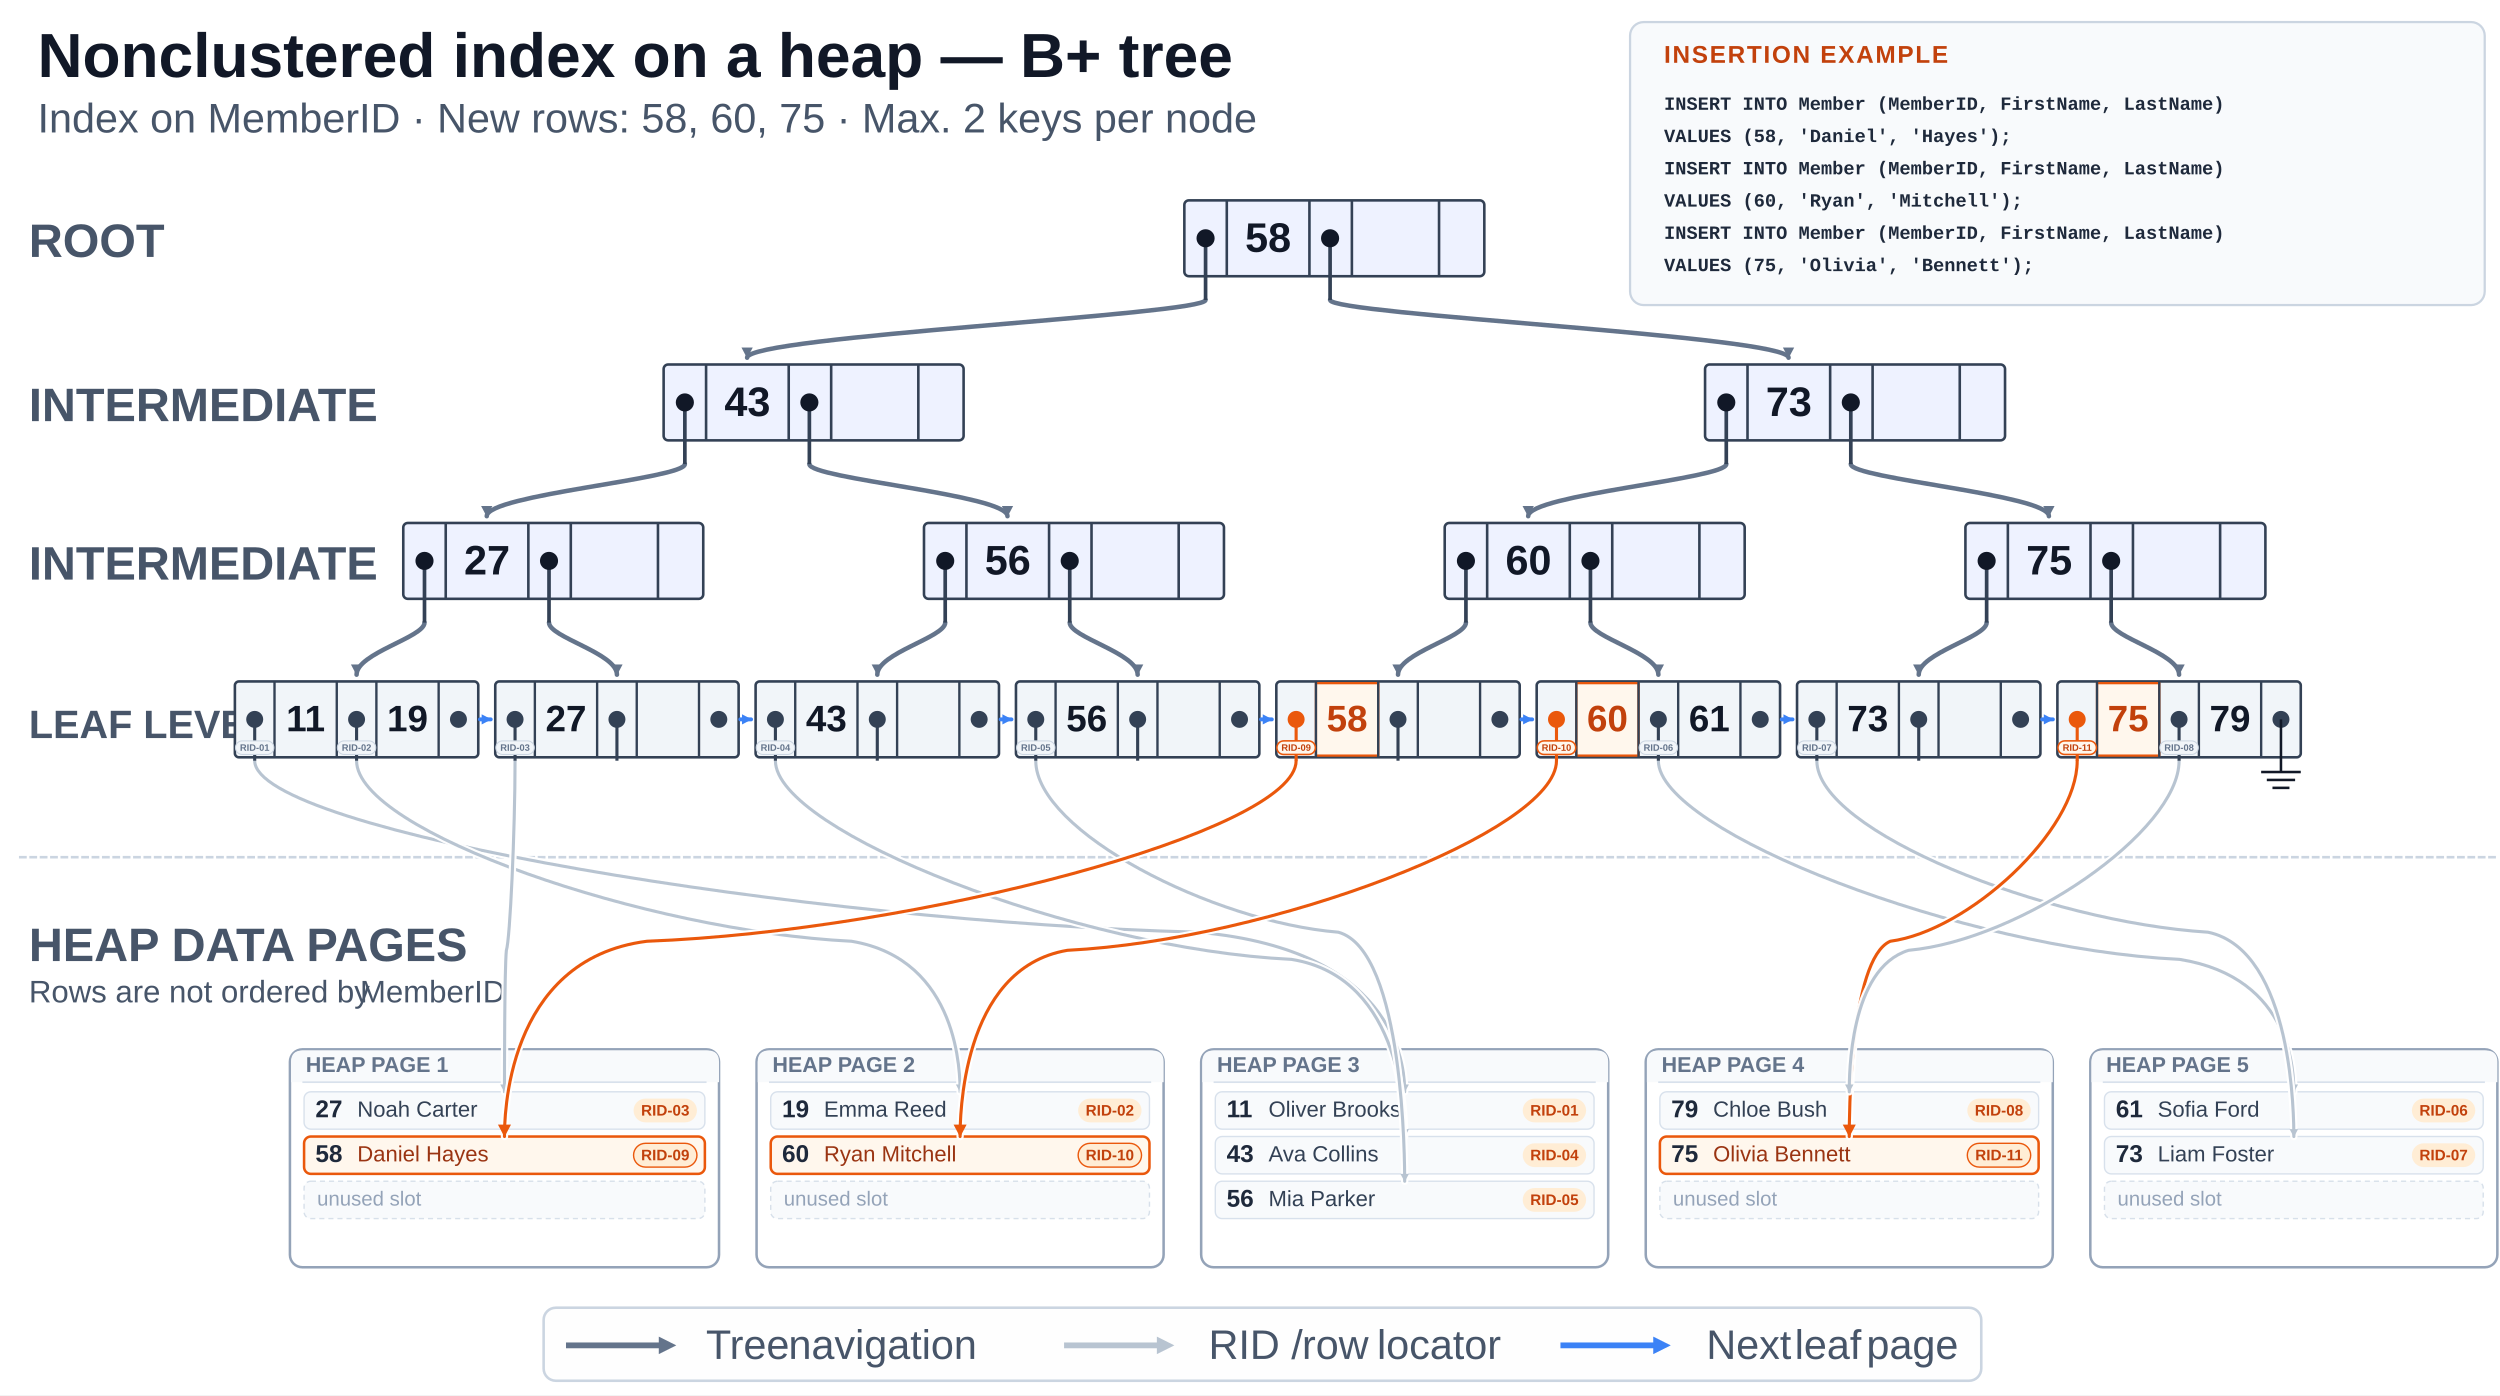
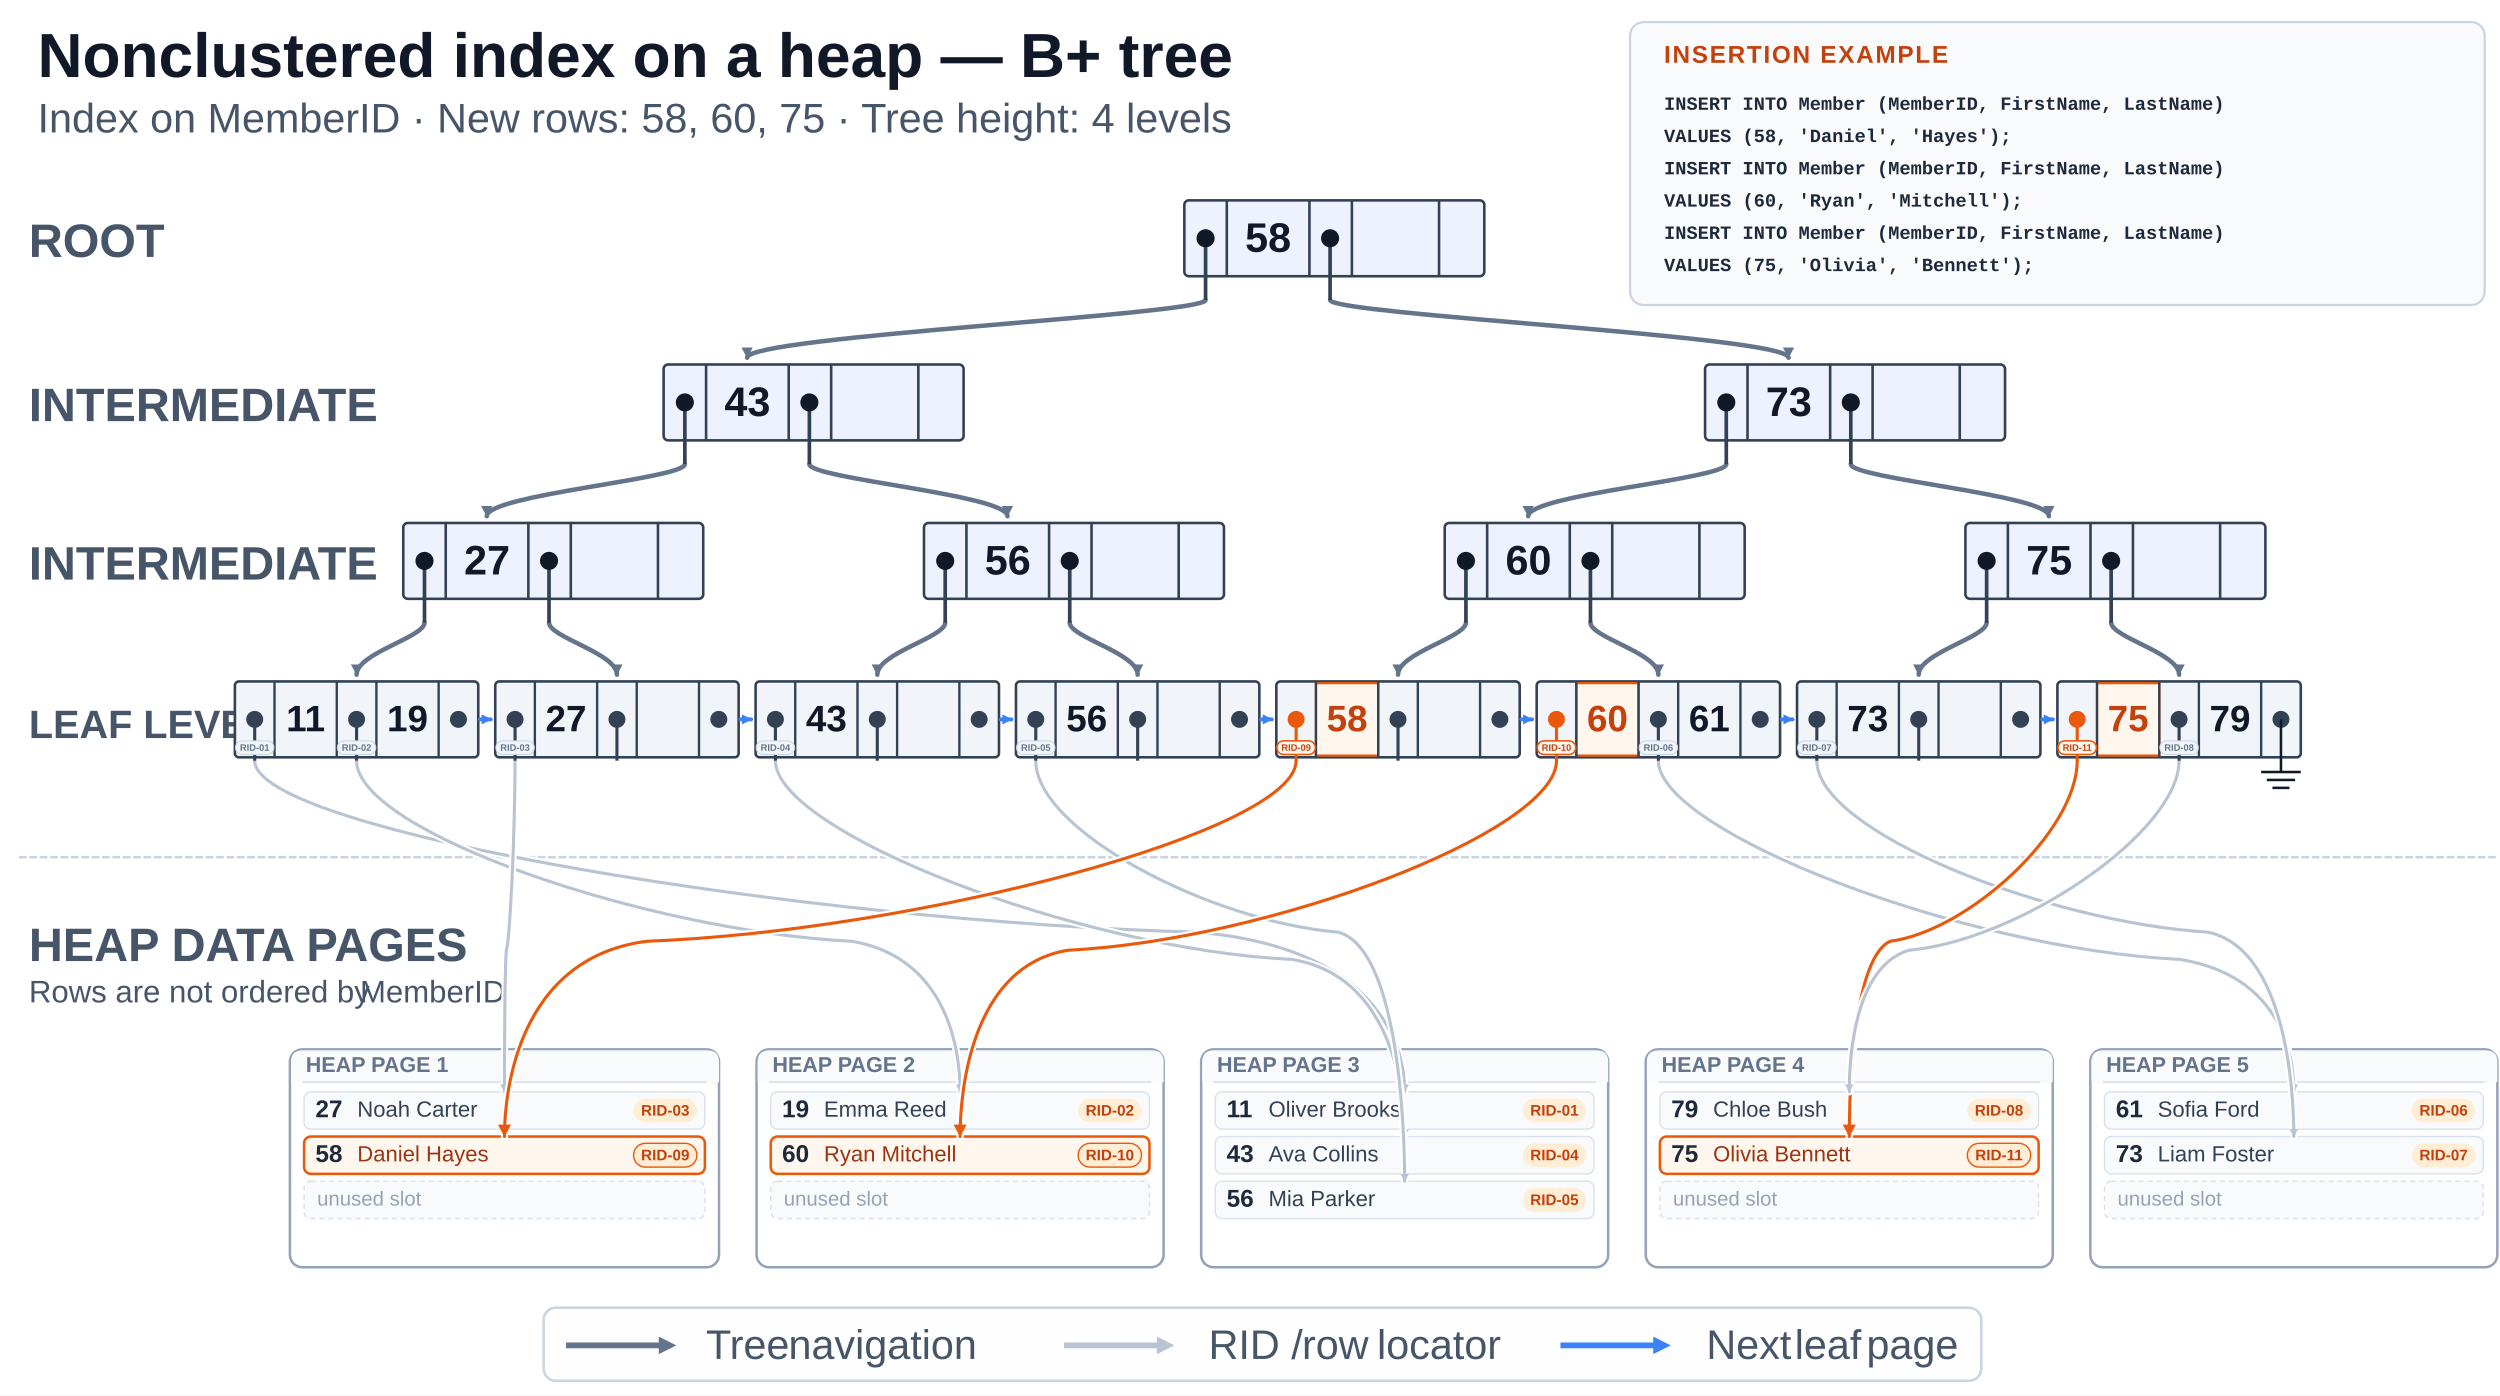
<svg xmlns="http://www.w3.org/2000/svg" width="4417" height="2465" xml:space="preserve" overflow="hidden" viewBox="0 0 4417 2465" preserveAspectRatio="xMidYMid meet">
  <defs>
    <marker id="arrow-tree-clean" markerWidth="20" markerHeight="20" refX="18" refY="10.0" orient="auto" markerUnits="userSpaceOnUse" viewBox="0 0 20 20">
      <path d="M0 0 L19 10.0 L0 20 Z" fill="#64748B" />
    </marker>
    <marker id="arrow-leaf-clean" markerWidth="18" markerHeight="18" refX="16" refY="9.0" orient="auto" markerUnits="userSpaceOnUse" viewBox="0 0 18 18">
      <path d="M0 0 L17 9.0 L0 18 Z" fill="#3B82F6" />
    </marker>
    <marker id="arrow-rid-soft" markerWidth="17" markerHeight="17" refX="15" refY="8.5" orient="auto" markerUnits="userSpaceOnUse" viewBox="0 0 17 17">
      <path d="M0 0 L16 8.5 L0 17 Z" fill="#E7A65E" />
    </marker>
    <marker id="arrow-rid-active" markerWidth="23" markerHeight="23" refX="21" refY="11.5" orient="auto" markerUnits="userSpaceOnUse" viewBox="0 0 23 23">
      <path d="M0 0 L22 11.5 L0 23 Z" fill="#EA580C" />
    </marker>
    <marker id="arrow-search-active" markerWidth="22" markerHeight="22" refX="20" refY="11.0" orient="auto" markerUnits="userSpaceOnUse" viewBox="0 0 22 22">
      <path d="M0 0 L21 11.0 L0 22 Z" fill="#0F766E" />
    </marker>
    <marker id="arrow-rid-muted" markerWidth="15" markerHeight="15" refX="13" refY="7.5" orient="auto" markerUnits="userSpaceOnUse" viewBox="0 0 15 15">
      <path d="M0 0 L14 7.5 L0 15 Z" fill="#B8C4D1" />
    </marker>
  </defs>
  <rect x="0" y="0" width="4417" height="2465" fill="#FFFFFF" />
  <g transform="translate(30 -16)">
    <text x="36.33" y="152" font-size="110" font-family="Calibri, Arial, sans-serif" font-weight="700" fill="#111827">Nonclustered index on a heap — B+ tree</text>
-     <text x="36.33" y="250" font-size="73" font-family="Calibri, Arial, sans-serif" font-weight="400" fill="#475569">Index on MemberID · New rows: 58, 60, 75 · Max. 2 keys per node</text>
+     <text x="36.33" y="250" font-size="73" font-family="Calibri, Arial, sans-serif" font-weight="400" fill="#475569">Index on MemberID · New rows: 58, 60, 75 · Tree height: 4 levels</text>
    <g id="insert-example" font-family="Calibri, Arial, sans-serif">
      <rect x="2850" y="55" width="1510" height="500" rx="24" fill="#F8FAFC" stroke="#CBD5E1" stroke-width="4" />
      <text x="2910" y="127" font-size="43" font-family="Calibri, Arial, sans-serif" font-weight="700" fill="#C2410C" letter-spacing="3">INSERTION EXAMPLE</text>
      <text x="2910" y="210" font-size="33" font-family="Consolas, Courier New, monospace" font-weight="600" fill="#1E293B">INSERT INTO Member (MemberID, FirstName, LastName)</text>
      <text x="2910" y="267" font-size="33" font-family="Consolas, Courier New, monospace" font-weight="600" fill="#1E293B">VALUES (58, 'Daniel', 'Hayes');</text>
      <text x="2910" y="324" font-size="33" font-family="Consolas, Courier New, monospace" font-weight="600" fill="#1E293B">INSERT INTO Member (MemberID, FirstName, LastName)</text>
      <text x="2910" y="381" font-size="33" font-family="Consolas, Courier New, monospace" font-weight="600" fill="#1E293B">VALUES (60, 'Ryan', 'Mitchell');</text>
      <text x="2910" y="438" font-size="33" font-family="Consolas, Courier New, monospace" font-weight="600" fill="#1E293B">INSERT INTO Member (MemberID, FirstName, LastName)</text>
      <text x="2910" y="495" font-size="33" font-family="Consolas, Courier New, monospace" font-weight="600" fill="#1E293B">VALUES (75, 'Olivia', 'Bennett');</text>
    </g>
    <text x="21" y="470" font-size="83" font-family="Calibri, Arial, sans-serif" font-weight="700" fill="#475569">ROOT</text>
    <text x="21" y="760" font-size="83" font-family="Calibri, Arial, sans-serif" font-weight="700" fill="#475569">INTERMEDIATE</text>
    <text x="21" y="1040" font-size="83" font-family="Calibri, Arial, sans-serif" font-weight="700" fill="#475569">INTERMEDIATE</text>
    <text x="21" y="1320" font-size="70" font-family="Calibri, Arial, sans-serif" font-weight="700" fill="#475569">LEAF LEVEL</text>
    <path d="M3.5 1530.5 H4383.5" stroke="#CBD5E1" stroke-width="4.6" stroke-dasharray="13.75 4.58" fill="none" />
    <text x="21.08" y="1714" font-size="83" font-family="Calibri, Arial, sans-serif" font-weight="700" fill="#475569">HEAP DATA PAGES</text>
    <text x="21.08" y="1787" font-size="55" font-family="Calibri, Arial, sans-serif" font-weight="400" fill="#475569">Rows are not ordered by </text>
    <text x="606" y="1787" font-size="55" font-family="Calibri, Arial, sans-serif" font-weight="400" fill="#475569">MemberID</text>
    <g id="refined-heap-data-pages" font-family="Arial, Helvetica, sans-serif">
      <rect x="482.24" y="1870" width="758.13" height="385" rx="22" fill="#FFFFFF" stroke="#94A3B8" stroke-width="4.5" />
      <path d="M484.24 1892 Q484.24 1872 504.24 1872 H1220.37 Q1240.37 1872 1240.37 1892 V1928 H484.24 Z" fill="#F8FAFC" />
      <text x="510.24" y="1910" font-size="38" font-family="Arial, Helvetica, sans-serif" font-weight="700" fill="#64748B">HEAP PAGE 1</text>
      <path d="M504.24 1928 H1218.37" stroke="#D8E1EC" stroke-width="3" fill="none" />
      <rect x="507.24" y="1945" width="708.13" height="66" rx="12" fill="#F8FAFC" stroke="#D8E1EC" stroke-width="2.5" />
      <text x="527.24" y="1990" font-size="43" font-family="Arial, Helvetica, sans-serif" font-weight="700" fill="#1E293B">27</text>
      <text x="601.24" y="1989" font-size="39" font-family="Arial, Helvetica, sans-serif" font-weight="500" fill="#334155">Noah Carter</text>
      <rect x="1089.37" y="1957" width="112" height="42" rx="21" fill="#FFEDD5" stroke="none" stroke-width="0" />
      <text x="1145.37" y="1987" font-size="27" font-family="Arial, Helvetica, sans-serif" font-weight="700" fill="#C2410C" text-anchor="middle">RID-03</text>
      <rect x="507.24" y="2024" width="708.13" height="66" rx="12" fill="#FFF7ED" stroke="#EA580C" stroke-width="4.5" />
      <text x="527.24" y="2069" font-size="43" font-family="Arial, Helvetica, sans-serif" font-weight="700" fill="#1E293B">58</text>
      <text x="601.24" y="2068" font-size="39" font-family="Arial, Helvetica, sans-serif" font-weight="500" fill="#9A3412">Daniel Hayes</text>
      <rect x="1089.37" y="2036" width="112" height="42" rx="21" fill="#FFEDD5" stroke="#EA580C" stroke-width="2.5" />
      <text x="1145.37" y="2066" font-size="27" font-family="Arial, Helvetica, sans-serif" font-weight="700" fill="#C2410C" text-anchor="middle">RID-09</text>
      <rect x="507.24" y="2103" width="708.13" height="66" rx="12" fill="#F8FAFC" stroke="#D7E0EA" stroke-width="2.5" stroke-dasharray="9 7" />
      <text x="530.24" y="2146" font-size="36" font-family="Arial, Helvetica, sans-serif" font-weight="400" fill="#94A3B8">unused slot</text>
      <rect x="1306.71" y="1870" width="719.15" height="385" rx="22" fill="#FFFFFF" stroke="#94A3B8" stroke-width="4.5" />
      <path d="M1308.71 1892 Q1308.71 1872 1328.71 1872 H2005.86 Q2025.86 1872 2025.86 1892 V1928 H1308.71 Z" fill="#F8FAFC" />
      <text x="1334.71" y="1910" font-size="38" font-family="Arial, Helvetica, sans-serif" font-weight="700" fill="#64748B">HEAP PAGE 2</text>
      <path d="M1328.71 1928 H2003.86" stroke="#D8E1EC" stroke-width="3" fill="none" />
      <rect x="1331.71" y="1945" width="669.15" height="66" rx="12" fill="#F8FAFC" stroke="#D8E1EC" stroke-width="2.5" />
      <text x="1351.71" y="1990" font-size="43" font-family="Arial, Helvetica, sans-serif" font-weight="700" fill="#1E293B">19</text>
      <text x="1425.71" y="1989" font-size="39" font-family="Arial, Helvetica, sans-serif" font-weight="500" fill="#334155">Emma Reed</text>
      <rect x="1874.86" y="1957" width="112" height="42" rx="21" fill="#FFEDD5" stroke="none" stroke-width="0" />
      <text x="1930.86" y="1987" font-size="27" font-family="Arial, Helvetica, sans-serif" font-weight="700" fill="#C2410C" text-anchor="middle">RID-02</text>
      <rect x="1331.71" y="2024" width="669.15" height="66" rx="12" fill="#FFF7ED" stroke="#EA580C" stroke-width="4.5" />
      <text x="1351.71" y="2069" font-size="43" font-family="Arial, Helvetica, sans-serif" font-weight="700" fill="#1E293B">60</text>
      <text x="1425.71" y="2068" font-size="39" font-family="Arial, Helvetica, sans-serif" font-weight="500" fill="#9A3412">Ryan Mitchell</text>
      <rect x="1874.86" y="2036" width="112" height="42" rx="21" fill="#FFEDD5" stroke="#EA580C" stroke-width="2.5" />
      <text x="1930.86" y="2066" font-size="27" font-family="Arial, Helvetica, sans-serif" font-weight="700" fill="#C2410C" text-anchor="middle">RID-10</text>
      <rect x="1331.71" y="2103" width="669.15" height="66" rx="12" fill="#F8FAFC" stroke="#D7E0EA" stroke-width="2.5" stroke-dasharray="9 7" />
      <text x="1354.71" y="2146" font-size="36" font-family="Arial, Helvetica, sans-serif" font-weight="400" fill="#94A3B8">unused slot</text>
      <rect x="2092.2" y="1870" width="719.15" height="385" rx="22" fill="#FFFFFF" stroke="#94A3B8" stroke-width="4.5" />
      <path d="M2094.20 1892 Q2094.20 1872 2114.20 1872 H2791.35 Q2811.35 1872 2811.35 1892 V1928 H2094.20 Z" fill="#F8FAFC" />
      <text x="2120.2" y="1910" font-size="38" font-family="Arial, Helvetica, sans-serif" font-weight="700" fill="#64748B">HEAP PAGE 3</text>
      <path d="M2114.20 1928 H2789.35" stroke="#D8E1EC" stroke-width="3" fill="none" />
      <rect x="2117.2" y="1945" width="669.15" height="66" rx="12" fill="#F8FAFC" stroke="#D8E1EC" stroke-width="2.5" />
      <text x="2137.2" y="1990" font-size="43" font-family="Arial, Helvetica, sans-serif" font-weight="700" fill="#1E293B">11</text>
      <text x="2211.2" y="1989" font-size="39" font-family="Arial, Helvetica, sans-serif" font-weight="500" fill="#334155">Oliver Brooks</text>
      <rect x="2660.35" y="1957" width="112" height="42" rx="21" fill="#FFEDD5" stroke="none" stroke-width="0" />
      <text x="2716.35" y="1987" font-size="27" font-family="Arial, Helvetica, sans-serif" font-weight="700" fill="#C2410C" text-anchor="middle">RID-01</text>
      <rect x="2117.2" y="2024" width="669.15" height="66" rx="12" fill="#F8FAFC" stroke="#D8E1EC" stroke-width="2.5" />
      <text x="2137.2" y="2069" font-size="43" font-family="Arial, Helvetica, sans-serif" font-weight="700" fill="#1E293B">43</text>
      <text x="2211.2" y="2068" font-size="39" font-family="Arial, Helvetica, sans-serif" font-weight="500" fill="#334155">Ava Collins</text>
      <rect x="2660.35" y="2036" width="112" height="42" rx="21" fill="#FFEDD5" stroke="none" stroke-width="0" />
      <text x="2716.35" y="2066" font-size="27" font-family="Arial, Helvetica, sans-serif" font-weight="700" fill="#C2410C" text-anchor="middle">RID-04</text>
      <rect x="2117.2" y="2103" width="669.15" height="66" rx="12" fill="#F8FAFC" stroke="#D8E1EC" stroke-width="2.5" />
      <text x="2137.2" y="2148" font-size="43" font-family="Arial, Helvetica, sans-serif" font-weight="700" fill="#1E293B">56</text>
      <text x="2211.2" y="2147" font-size="39" font-family="Arial, Helvetica, sans-serif" font-weight="500" fill="#334155">Mia Parker</text>
      <rect x="2660.35" y="2115" width="112" height="42" rx="21" fill="#FFEDD5" stroke="none" stroke-width="0" />
      <text x="2716.35" y="2145" font-size="27" font-family="Arial, Helvetica, sans-serif" font-weight="700" fill="#C2410C" text-anchor="middle">RID-05</text>
      <rect x="2877.69" y="1870" width="719.15" height="385" rx="22" fill="#FFFFFF" stroke="#94A3B8" stroke-width="4.5" />
      <path d="M2879.69 1892 Q2879.69 1872 2899.69 1872 H3576.84 Q3596.84 1872 3596.84 1892 V1928 H2879.69 Z" fill="#F8FAFC" />
      <text x="2905.69" y="1910" font-size="38" font-family="Arial, Helvetica, sans-serif" font-weight="700" fill="#64748B">HEAP PAGE 4</text>
      <path d="M2899.69 1928 H3574.84" stroke="#D8E1EC" stroke-width="3" fill="none" />
      <rect x="2902.69" y="1945" width="669.15" height="66" rx="12" fill="#F8FAFC" stroke="#D8E1EC" stroke-width="2.5" />
      <text x="2922.69" y="1990" font-size="43" font-family="Arial, Helvetica, sans-serif" font-weight="700" fill="#1E293B">79</text>
      <text x="2996.69" y="1989" font-size="39" font-family="Arial, Helvetica, sans-serif" font-weight="500" fill="#334155">Chloe Bush</text>
      <rect x="3445.84" y="1957" width="112" height="42" rx="21" fill="#FFEDD5" stroke="none" stroke-width="0" />
      <text x="3501.84" y="1987" font-size="27" font-family="Arial, Helvetica, sans-serif" font-weight="700" fill="#C2410C" text-anchor="middle">RID-08</text>
      <rect x="2902.69" y="2024" width="669.15" height="66" rx="12" fill="#FFF7ED" stroke="#EA580C" stroke-width="4.5" />
      <text x="2922.69" y="2069" font-size="43" font-family="Arial, Helvetica, sans-serif" font-weight="700" fill="#1E293B">75</text>
      <text x="2996.69" y="2068" font-size="39" font-family="Arial, Helvetica, sans-serif" font-weight="500" fill="#9A3412">Olivia Bennett</text>
      <rect x="3445.84" y="2036" width="112" height="42" rx="21" fill="#FFEDD5" stroke="#EA580C" stroke-width="2.5" />
      <text x="3501.84" y="2066" font-size="27" font-family="Arial, Helvetica, sans-serif" font-weight="700" fill="#C2410C" text-anchor="middle">RID-11</text>
      <rect x="2902.69" y="2103" width="669.15" height="66" rx="12" fill="#F8FAFC" stroke="#D7E0EA" stroke-width="2.5" stroke-dasharray="9 7" />
      <text x="2925.69" y="2146" font-size="36" font-family="Arial, Helvetica, sans-serif" font-weight="400" fill="#94A3B8">unused slot</text>
      <rect x="3663.18" y="1870" width="719.15" height="385" rx="22" fill="#FFFFFF" stroke="#94A3B8" stroke-width="4.5" />
      <path d="M3665.18 1892 Q3665.18 1872 3685.18 1872 H4362.33 Q4382.33 1872 4382.33 1892 V1928 H3665.18 Z" fill="#F8FAFC" />
      <text x="3691.18" y="1910" font-size="38" font-family="Arial, Helvetica, sans-serif" font-weight="700" fill="#64748B">HEAP PAGE 5</text>
      <path d="M3685.18 1928 H4360.33" stroke="#D8E1EC" stroke-width="3" fill="none" />
      <rect x="3688.18" y="1945" width="669.15" height="66" rx="12" fill="#F8FAFC" stroke="#D8E1EC" stroke-width="2.5" />
      <text x="3708.18" y="1990" font-size="43" font-family="Arial, Helvetica, sans-serif" font-weight="700" fill="#1E293B">61</text>
      <text x="3782.18" y="1989" font-size="39" font-family="Arial, Helvetica, sans-serif" font-weight="500" fill="#334155">Sofia Ford</text>
      <rect x="4231.33" y="1957" width="112" height="42" rx="21" fill="#FFEDD5" stroke="none" stroke-width="0" />
      <text x="4287.33" y="1987" font-size="27" font-family="Arial, Helvetica, sans-serif" font-weight="700" fill="#C2410C" text-anchor="middle">RID-06</text>
      <rect x="3688.18" y="2024" width="669.15" height="66" rx="12" fill="#F8FAFC" stroke="#D8E1EC" stroke-width="2.5" />
      <text x="3708.18" y="2069" font-size="43" font-family="Arial, Helvetica, sans-serif" font-weight="700" fill="#1E293B">73</text>
      <text x="3782.18" y="2068" font-size="39" font-family="Arial, Helvetica, sans-serif" font-weight="500" fill="#334155">Liam Foster</text>
      <rect x="4231.33" y="2036" width="112" height="42" rx="21" fill="#FFEDD5" stroke="none" stroke-width="0" />
      <text x="4287.33" y="2066" font-size="27" font-family="Arial, Helvetica, sans-serif" font-weight="700" fill="#C2410C" text-anchor="middle">RID-07</text>
      <rect x="3688.18" y="2103" width="669.15" height="66" rx="12" fill="#F8FAFC" stroke="#D7E0EA" stroke-width="2.5" stroke-dasharray="9 7" />
      <text x="3711.18" y="2146" font-size="36" font-family="Arial, Helvetica, sans-serif" font-weight="400" fill="#94A3B8">unused slot</text>
    </g>
    <g id="tree-navigation-arrows">
      <path d="M 2100.00 546.00 C 2100.00 572.00, 1290.00 610.00, 1290.00 648.00" fill="none" stroke="#64748B" stroke-width="8" stroke-linecap="round" stroke-linejoin="round" marker-end="url(#arrow-tree-clean)" />
      <path d="M 2320.00 546.00 C 2320.00 572.00, 3130.00 610.00, 3130.00 648.00" fill="none" stroke="#64748B" stroke-width="8" stroke-linecap="round" stroke-linejoin="round" marker-end="url(#arrow-tree-clean)" />
      <path d="M 1180.00 836.00 C 1180.00 862.00, 830.00 890.00, 830.00 928.00" fill="none" stroke="#64748B" stroke-width="8" stroke-linecap="round" stroke-linejoin="round" marker-end="url(#arrow-tree-clean)" />
      <path d="M 1400.00 836.00 C 1400.00 862.00, 1750.00 890.00, 1750.00 928.00" fill="none" stroke="#64748B" stroke-width="8" stroke-linecap="round" stroke-linejoin="round" marker-end="url(#arrow-tree-clean)" />
      <path d="M 3020.00 836.00 C 3020.00 862.00, 2670.00 890.00, 2670.00 928.00" fill="none" stroke="#64748B" stroke-width="8" stroke-linecap="round" stroke-linejoin="round" marker-end="url(#arrow-tree-clean)" />
      <path d="M 3240.00 836.00 C 3240.00 862.00, 3590.00 890.00, 3590.00 928.00" fill="none" stroke="#64748B" stroke-width="8" stroke-linecap="round" stroke-linejoin="round" marker-end="url(#arrow-tree-clean)" />
      <path d="M 720.00 1116.00 C 720.00 1142.00, 600.00 1170.00, 600.00 1208.00" fill="none" stroke="#64748B" stroke-width="8" stroke-linecap="round" stroke-linejoin="round" marker-end="url(#arrow-tree-clean)" />
      <path d="M 940.00 1116.00 C 940.00 1142.00, 1060.00 1170.00, 1060.00 1208.00" fill="none" stroke="#64748B" stroke-width="8" stroke-linecap="round" stroke-linejoin="round" marker-end="url(#arrow-tree-clean)" />
      <path d="M 1640.00 1116.00 C 1640.00 1142.00, 1520.00 1170.00, 1520.00 1208.00" fill="none" stroke="#64748B" stroke-width="8" stroke-linecap="round" stroke-linejoin="round" marker-end="url(#arrow-tree-clean)" />
      <path d="M 1860.00 1116.00 C 1860.00 1142.00, 1980.00 1170.00, 1980.00 1208.00" fill="none" stroke="#64748B" stroke-width="8" stroke-linecap="round" stroke-linejoin="round" marker-end="url(#arrow-tree-clean)" />
      <path d="M 2560.00 1116.00 C 2560.00 1142.00, 2440.00 1170.00, 2440.00 1208.00" fill="none" stroke="#64748B" stroke-width="8" stroke-linecap="round" stroke-linejoin="round" marker-end="url(#arrow-tree-clean)" />
      <path d="M 2780.00 1116.00 C 2780.00 1142.00, 2900.00 1170.00, 2900.00 1208.00" fill="none" stroke="#64748B" stroke-width="8" stroke-linecap="round" stroke-linejoin="round" marker-end="url(#arrow-tree-clean)" />
      <path d="M 3480.00 1116.00 C 3480.00 1142.00, 3360.00 1170.00, 3360.00 1208.00" fill="none" stroke="#64748B" stroke-width="8" stroke-linecap="round" stroke-linejoin="round" marker-end="url(#arrow-tree-clean)" />
      <path d="M 3700.00 1116.00 C 3700.00 1142.00, 3820.00 1170.00, 3820.00 1208.00" fill="none" stroke="#64748B" stroke-width="8" stroke-linecap="round" stroke-linejoin="round" marker-end="url(#arrow-tree-clean)" />
    </g>
    <g id="rid-row-locator-links">
      <path d="M 420.00 1360.00 C 420.00 1485.00, 1395.25 1645.00, 2086.06 1663.00 C 2451.78 1695.00, 2451.78 1917.00, 2451.78 1945.00" fill="none" stroke="#FFFFFF" stroke-width="13" stroke-linecap="round" stroke-linejoin="round" opacity="0.97" />
      <path d="M 420.00 1360.00 C 420.00 1485.00, 1395.25 1645.00, 2086.06 1663.00 C 2451.78 1695.00, 2451.78 1917.00, 2451.78 1945.00" fill="none" stroke="#B8C4D1" stroke-width="5.5" stroke-linecap="round" stroke-linejoin="round" marker-end="url(#arrow-rid-muted)" />
      <path d="M 600.00 1360.00 C 600.00 1485.00, 1111.82 1661.00, 1474.36 1679.00 C 1666.29 1711.00, 1666.29 1917.00, 1666.29 1945.00" fill="none" stroke="#FFFFFF" stroke-width="13" stroke-linecap="round" stroke-linejoin="round" opacity="0.97" />
      <path d="M 600.00 1360.00 C 600.00 1485.00, 1111.82 1661.00, 1474.36 1679.00 C 1666.29 1711.00, 1666.29 1917.00, 1666.29 1945.00" fill="none" stroke="#B8C4D1" stroke-width="5.5" stroke-linecap="round" stroke-linejoin="round" marker-end="url(#arrow-rid-muted)" />
      <path d="M 880.00 1360.00 C 880.00 1485.00, 871.03 1677.00, 864.67 1695.00 C 861.31 1727.00, 861.31 1917.00, 861.31 1945.00" fill="none" stroke="#FFFFFF" stroke-width="13" stroke-linecap="round" stroke-linejoin="round" opacity="0.97" />
      <path d="M 880.00 1360.00 C 880.00 1485.00, 871.03 1677.00, 864.67 1695.00 C 861.31 1727.00, 861.31 1917.00, 861.31 1945.00" fill="none" stroke="#B8C4D1" stroke-width="5.5" stroke-linecap="round" stroke-linejoin="round" marker-end="url(#arrow-rid-muted)" />
      <path d="M 1340.00 1360.00 C 1340.00 1485.00, 1873.65 1693.00, 2251.66 1711.00 C 2451.78 1743.00, 2451.78 1996.00, 2451.78 2024.00" fill="none" stroke="#FFFFFF" stroke-width="13" stroke-linecap="round" stroke-linejoin="round" opacity="0.97" />
      <path d="M 1340.00 1360.00 C 1340.00 1485.00, 1873.65 1693.00, 2251.66 1711.00 C 2451.78 1743.00, 2451.78 1996.00, 2451.78 2024.00" fill="none" stroke="#B8C4D1" stroke-width="5.5" stroke-linecap="round" stroke-linejoin="round" marker-end="url(#arrow-rid-muted)" />
      <path d="M 1800.00 1360.00 C 1800.00 1485.00, 2112.85 1645.00, 2334.46 1663.00 C 2451.78 1695.00, 2451.78 2075.00, 2451.78 2103.00" fill="none" stroke="#FFFFFF" stroke-width="13" stroke-linecap="round" stroke-linejoin="round" opacity="0.97" />
      <path d="M 1800.00 1360.00 C 1800.00 1485.00, 2112.85 1645.00, 2334.46 1663.00 C 2451.78 1695.00, 2451.78 2075.00, 2451.78 2103.00" fill="none" stroke="#B8C4D1" stroke-width="5.5" stroke-linecap="round" stroke-linejoin="round" marker-end="url(#arrow-rid-muted)" />
      <path d="M 2260.00 1360.00 C 2260.00 1485.00, 1588.63 1661.00, 1113.07 1679.00 C 861.31 1711.00, 861.31 1996.00, 861.31 2024.00" fill="none" stroke="#FFFFFF" stroke-width="13" stroke-linecap="round" stroke-linejoin="round" opacity="0.97" />
      <path d="M 2260.00 1360.00 C 2260.00 1485.00, 1588.63 1661.00, 1113.07 1679.00 C 861.31 1711.00, 861.31 1996.00, 861.31 2024.00" fill="none" stroke="#EA580C" stroke-width="5.5" stroke-linecap="round" stroke-linejoin="round" marker-end="url(#arrow-rid-active)" />
      <path d="M 2720.00 1360.00 C 2720.00 1485.00, 2214.22 1677.00, 1855.96 1695.00 C 1666.29 1727.00, 1666.29 1996.00, 1666.29 2024.00" fill="none" stroke="#FFFFFF" stroke-width="13" stroke-linecap="round" stroke-linejoin="round" opacity="0.97" />
      <path d="M 2720.00 1360.00 C 2720.00 1485.00, 2214.22 1677.00, 1855.96 1695.00 C 1666.29 1727.00, 1666.29 1996.00, 1666.29 2024.00" fill="none" stroke="#EA580C" stroke-width="5.5" stroke-linecap="round" stroke-linejoin="round" marker-end="url(#arrow-rid-active)" />
      <path d="M 2900.00 1360.00 C 2900.00 1485.00, 3438.92 1693.00, 3820.66 1711.00 C 4022.76 1743.00, 4022.76 1917.00, 4022.76 1945.00" fill="none" stroke="#FFFFFF" stroke-width="13" stroke-linecap="round" stroke-linejoin="round" opacity="0.97" />
      <path d="M 2900.00 1360.00 C 2900.00 1485.00, 3438.92 1693.00, 3820.66 1711.00 C 4022.76 1743.00, 4022.76 1917.00, 4022.76 1945.00" fill="none" stroke="#B8C4D1" stroke-width="5.5" stroke-linecap="round" stroke-linejoin="round" marker-end="url(#arrow-rid-muted)" />
      <path d="M 3180.00 1360.00 C 3180.00 1485.00, 3584.52 1645.00, 3871.06 1663.00 C 4022.76 1695.00, 4022.76 1996.00, 4022.76 2024.00" fill="none" stroke="#FFFFFF" stroke-width="13" stroke-linecap="round" stroke-linejoin="round" opacity="0.97" />
      <path d="M 3180.00 1360.00 C 3180.00 1485.00, 3584.52 1645.00, 3871.06 1663.00 C 4022.76 1695.00, 4022.76 1996.00, 4022.76 2024.00" fill="none" stroke="#B8C4D1" stroke-width="5.5" stroke-linecap="round" stroke-linejoin="round" marker-end="url(#arrow-rid-muted)" />
      <path d="M 3640.00 1360.00 C 3640.00 1485.00, 3446.69 1661.00, 3309.76 1679.00 C 3237.27 1711.00, 3237.27 1996.00, 3237.27 2024.00" fill="none" stroke="#FFFFFF" stroke-width="13" stroke-linecap="round" stroke-linejoin="round" opacity="0.97" />
      <path d="M 3640.00 1360.00 C 3640.00 1485.00, 3446.69 1661.00, 3309.76 1679.00 C 3237.27 1711.00, 3237.27 1996.00, 3237.27 2024.00" fill="none" stroke="#EA580C" stroke-width="5.5" stroke-linecap="round" stroke-linejoin="round" marker-end="url(#arrow-rid-active)" />
      <path d="M 3820.00 1360.00 C 3820.00 1485.00, 3540.29 1677.00, 3342.16 1695.00 C 3237.27 1727.00, 3237.27 1917.00, 3237.27 1945.00" fill="none" stroke="#FFFFFF" stroke-width="13" stroke-linecap="round" stroke-linejoin="round" opacity="0.97" />
      <path d="M 3820.00 1360.00 C 3820.00 1485.00, 3540.29 1677.00, 3342.16 1695.00 C 3237.27 1727.00, 3237.27 1917.00, 3237.27 1945.00" fill="none" stroke="#B8C4D1" stroke-width="5.5" stroke-linecap="round" stroke-linejoin="round" marker-end="url(#arrow-rid-muted)" />
    </g>
    <g id="bplus-internal-nodes" font-family="Calibri, Arial, sans-serif">
      <rect x="2062.5" y="370" width="530" height="134" rx="8" fill="#EEF2FF" stroke="#334155" stroke-width="4.6" />
      <path d="M 2137.5 370 V 504" stroke="#334155" stroke-width="4.6" fill="none" />
      <path d="M 2283.5 370 V 504" stroke="#334155" stroke-width="4.6" fill="none" />
      <path d="M 2358.5 370 V 504" stroke="#334155" stroke-width="4.6" fill="none" />
      <path d="M 2512.5 370 V 504" stroke="#334155" stroke-width="4.6" fill="none" />
      <text x="2210.5" y="461" font-size="73" font-family="Calibri, Arial, sans-serif" font-weight="700" fill="#111827" text-anchor="middle">58</text>
      <path d="M 2100.0 437 V 546" stroke="#334155" stroke-width="6.5" fill="none" />
      <circle cx="2100.0" cy="437" r="16" fill="#111827" />
      <path d="M 2320.0 437 V 546" stroke="#334155" stroke-width="6.5" fill="none" />
      <circle cx="2320.0" cy="437" r="16" fill="#111827" />
      <rect x="1142.5" y="660" width="530" height="134" rx="8" fill="#EEF2FF" stroke="#334155" stroke-width="4.6" />
      <path d="M 1217.5 660 V 794" stroke="#334155" stroke-width="4.6" fill="none" />
      <path d="M 1363.5 660 V 794" stroke="#334155" stroke-width="4.6" fill="none" />
      <path d="M 1438.5 660 V 794" stroke="#334155" stroke-width="4.6" fill="none" />
      <path d="M 1592.5 660 V 794" stroke="#334155" stroke-width="4.6" fill="none" />
      <text x="1290.5" y="751" font-size="73" font-family="Calibri, Arial, sans-serif" font-weight="700" fill="#111827" text-anchor="middle">43</text>
      <path d="M 1180.0 727 V 836" stroke="#334155" stroke-width="6.5" fill="none" />
      <circle cx="1180.0" cy="727" r="16" fill="#111827" />
      <path d="M 1400.0 727 V 836" stroke="#334155" stroke-width="6.5" fill="none" />
      <circle cx="1400.0" cy="727" r="16" fill="#111827" />
      <rect x="2982.5" y="660" width="530" height="134" rx="8" fill="#EEF2FF" stroke="#334155" stroke-width="4.6" />
      <path d="M 3057.5 660 V 794" stroke="#334155" stroke-width="4.6" fill="none" />
      <path d="M 3203.5 660 V 794" stroke="#334155" stroke-width="4.6" fill="none" />
      <path d="M 3278.5 660 V 794" stroke="#334155" stroke-width="4.6" fill="none" />
      <path d="M 3432.5 660 V 794" stroke="#334155" stroke-width="4.6" fill="none" />
      <text x="3130.5" y="751" font-size="73" font-family="Calibri, Arial, sans-serif" font-weight="700" fill="#111827" text-anchor="middle">73</text>
      <path d="M 3020.0 727 V 836" stroke="#334155" stroke-width="6.5" fill="none" />
      <circle cx="3020.0" cy="727" r="16" fill="#111827" />
      <path d="M 3240.0 727 V 836" stroke="#334155" stroke-width="6.5" fill="none" />
      <circle cx="3240.0" cy="727" r="16" fill="#111827" />
      <rect x="682.5" y="940" width="530" height="134" rx="8" fill="#EEF2FF" stroke="#334155" stroke-width="4.6" />
      <path d="M 757.5 940 V 1074" stroke="#334155" stroke-width="4.6" fill="none" />
      <path d="M 903.5 940 V 1074" stroke="#334155" stroke-width="4.6" fill="none" />
      <path d="M 978.5 940 V 1074" stroke="#334155" stroke-width="4.6" fill="none" />
      <path d="M 1132.5 940 V 1074" stroke="#334155" stroke-width="4.6" fill="none" />
      <text x="830.5" y="1031" font-size="73" font-family="Calibri, Arial, sans-serif" font-weight="700" fill="#111827" text-anchor="middle">27</text>
      <path d="M 720.0 1007 V 1116" stroke="#334155" stroke-width="6.5" fill="none" />
      <circle cx="720.0" cy="1007" r="16" fill="#111827" />
      <path d="M 940.0 1007 V 1116" stroke="#334155" stroke-width="6.5" fill="none" />
      <circle cx="940.0" cy="1007" r="16" fill="#111827" />
      <rect x="1602.5" y="940" width="530" height="134" rx="8" fill="#EEF2FF" stroke="#334155" stroke-width="4.6" />
      <path d="M 1677.5 940 V 1074" stroke="#334155" stroke-width="4.6" fill="none" />
      <path d="M 1823.5 940 V 1074" stroke="#334155" stroke-width="4.6" fill="none" />
      <path d="M 1898.5 940 V 1074" stroke="#334155" stroke-width="4.6" fill="none" />
      <path d="M 2052.5 940 V 1074" stroke="#334155" stroke-width="4.6" fill="none" />
      <text x="1750.5" y="1031" font-size="73" font-family="Calibri, Arial, sans-serif" font-weight="700" fill="#111827" text-anchor="middle">56</text>
      <path d="M 1640.0 1007 V 1116" stroke="#334155" stroke-width="6.5" fill="none" />
      <circle cx="1640.0" cy="1007" r="16" fill="#111827" />
      <path d="M 1860.0 1007 V 1116" stroke="#334155" stroke-width="6.5" fill="none" />
      <circle cx="1860.0" cy="1007" r="16" fill="#111827" />
      <rect x="2522.5" y="940" width="530" height="134" rx="8" fill="#EEF2FF" stroke="#334155" stroke-width="4.6" />
      <path d="M 2597.5 940 V 1074" stroke="#334155" stroke-width="4.6" fill="none" />
      <path d="M 2743.5 940 V 1074" stroke="#334155" stroke-width="4.6" fill="none" />
      <path d="M 2818.5 940 V 1074" stroke="#334155" stroke-width="4.6" fill="none" />
      <path d="M 2972.5 940 V 1074" stroke="#334155" stroke-width="4.6" fill="none" />
      <text x="2670.5" y="1031" font-size="73" font-family="Calibri, Arial, sans-serif" font-weight="700" fill="#111827" text-anchor="middle">60</text>
      <path d="M 2560.0 1007 V 1116" stroke="#334155" stroke-width="6.5" fill="none" />
      <circle cx="2560.0" cy="1007" r="16" fill="#111827" />
      <path d="M 2780.0 1007 V 1116" stroke="#334155" stroke-width="6.5" fill="none" />
      <circle cx="2780.0" cy="1007" r="16" fill="#111827" />
      <rect x="3442.5" y="940" width="530" height="134" rx="8" fill="#EEF2FF" stroke="#334155" stroke-width="4.6" />
      <path d="M 3517.5 940 V 1074" stroke="#334155" stroke-width="4.6" fill="none" />
      <path d="M 3663.5 940 V 1074" stroke="#334155" stroke-width="4.6" fill="none" />
      <path d="M 3738.5 940 V 1074" stroke="#334155" stroke-width="4.6" fill="none" />
      <path d="M 3892.5 940 V 1074" stroke="#334155" stroke-width="4.6" fill="none" />
      <text x="3590.5" y="1031" font-size="73" font-family="Calibri, Arial, sans-serif" font-weight="700" fill="#111827" text-anchor="middle">75</text>
      <path d="M 3480.0 1007 V 1116" stroke="#334155" stroke-width="6.5" fill="none" />
      <circle cx="3480.0" cy="1007" r="16" fill="#111827" />
      <path d="M 3700.0 1007 V 1116" stroke="#334155" stroke-width="6.5" fill="none" />
      <circle cx="3700.0" cy="1007" r="16" fill="#111827" />
    </g>
    <g id="bplus-leaf-nodes">
      <rect x="385" y="1220" width="430" height="134" rx="7" fill="#F1F5F9" stroke="#334155" stroke-width="4.6" />
      <path d="M 455.0 1220 V 1354" stroke="#334155" stroke-width="4.2" fill="none" />
      <path d="M 565.0 1220 V 1354" stroke="#334155" stroke-width="4.2" fill="none" />
      <path d="M 635.0 1220 V 1354" stroke="#334155" stroke-width="4.2" fill="none" />
      <path d="M 745.0 1220 V 1354" stroke="#334155" stroke-width="4.2" fill="none" />
      <circle cx="420.0" cy="1287" r="15" fill="#334155" />
      <path d="M 420.0 1287 V 1360" stroke="#334155" stroke-width="5.5" fill="none" />
      <circle cx="600.0" cy="1287" r="15" fill="#334155" />
      <path d="M 600.0 1287 V 1360" stroke="#334155" stroke-width="5.5" fill="none" />
      <circle cx="780.0" cy="1287" r="15" fill="#334155" />
      <text x="510" y="1308" font-size="65" font-family="Calibri, Arial, sans-serif" font-weight="700" fill="#111827" text-anchor="middle">11</text>
      <rect x="386" y="1325" width="68" height="24" rx="12" fill="#F1F5F9" stroke="#CBD5E1" stroke-width="1.8" />
      <text x="420" y="1342.5" font-size="16.5" font-family="Arial, Helvetica, sans-serif" font-weight="700" fill="#64748B" text-anchor="middle">RID-01</text>
      <text x="690" y="1308" font-size="65" font-family="Calibri, Arial, sans-serif" font-weight="700" fill="#111827" text-anchor="middle">19</text>
      <rect x="566" y="1325" width="68" height="24" rx="12" fill="#F1F5F9" stroke="#CBD5E1" stroke-width="1.8" />
      <text x="600" y="1342.5" font-size="16.5" font-family="Arial, Helvetica, sans-serif" font-weight="700" fill="#64748B" text-anchor="middle">RID-02</text>
      <rect x="845" y="1220" width="430" height="134" rx="7" fill="#F1F5F9" stroke="#334155" stroke-width="4.6" />
      <path d="M 915.0 1220 V 1354" stroke="#334155" stroke-width="4.2" fill="none" />
      <path d="M 1025.0 1220 V 1354" stroke="#334155" stroke-width="4.2" fill="none" />
      <path d="M 1095.0 1220 V 1354" stroke="#334155" stroke-width="4.2" fill="none" />
      <path d="M 1205.0 1220 V 1354" stroke="#334155" stroke-width="4.2" fill="none" />
      <circle cx="880.0" cy="1287" r="15" fill="#334155" />
      <path d="M 880.0 1287 V 1360" stroke="#334155" stroke-width="5.5" fill="none" />
      <circle cx="1060.0" cy="1287" r="15" fill="#334155" />
      <path d="M 1060.0 1287 V 1360" stroke="#334155" stroke-width="5.5" fill="none" />
      <circle cx="1240.0" cy="1287" r="15" fill="#334155" />
      <text x="970" y="1308" font-size="65" font-family="Calibri, Arial, sans-serif" font-weight="700" fill="#111827" text-anchor="middle">27</text>
      <rect x="846" y="1325" width="68" height="24" rx="12" fill="#F1F5F9" stroke="#CBD5E1" stroke-width="1.8" />
      <text x="880" y="1342.5" font-size="16.5" font-family="Arial, Helvetica, sans-serif" font-weight="700" fill="#64748B" text-anchor="middle">RID-03</text>
      <rect x="1305" y="1220" width="430" height="134" rx="7" fill="#F1F5F9" stroke="#334155" stroke-width="4.6" />
      <path d="M 1375.0 1220 V 1354" stroke="#334155" stroke-width="4.2" fill="none" />
      <path d="M 1485.0 1220 V 1354" stroke="#334155" stroke-width="4.2" fill="none" />
      <path d="M 1555.0 1220 V 1354" stroke="#334155" stroke-width="4.2" fill="none" />
      <path d="M 1665.0 1220 V 1354" stroke="#334155" stroke-width="4.2" fill="none" />
      <circle cx="1340.0" cy="1287" r="15" fill="#334155" />
      <path d="M 1340.0 1287 V 1360" stroke="#334155" stroke-width="5.5" fill="none" />
      <circle cx="1520.0" cy="1287" r="15" fill="#334155" />
      <path d="M 1520.0 1287 V 1360" stroke="#334155" stroke-width="5.5" fill="none" />
      <circle cx="1700.0" cy="1287" r="15" fill="#334155" />
      <text x="1430" y="1308" font-size="65" font-family="Calibri, Arial, sans-serif" font-weight="700" fill="#111827" text-anchor="middle">43</text>
      <rect x="1306" y="1325" width="68" height="24" rx="12" fill="#F1F5F9" stroke="#CBD5E1" stroke-width="1.8" />
      <text x="1340" y="1342.5" font-size="16.5" font-family="Arial, Helvetica, sans-serif" font-weight="700" fill="#64748B" text-anchor="middle">RID-04</text>
      <rect x="1765" y="1220" width="430" height="134" rx="7" fill="#F1F5F9" stroke="#334155" stroke-width="4.6" />
      <path d="M 1835.0 1220 V 1354" stroke="#334155" stroke-width="4.2" fill="none" />
      <path d="M 1945.0 1220 V 1354" stroke="#334155" stroke-width="4.2" fill="none" />
      <path d="M 2015.0 1220 V 1354" stroke="#334155" stroke-width="4.2" fill="none" />
      <path d="M 2125.0 1220 V 1354" stroke="#334155" stroke-width="4.2" fill="none" />
      <circle cx="1800.0" cy="1287" r="15" fill="#334155" />
      <path d="M 1800.0 1287 V 1360" stroke="#334155" stroke-width="5.5" fill="none" />
      <circle cx="1980.0" cy="1287" r="15" fill="#334155" />
      <path d="M 1980.0 1287 V 1360" stroke="#334155" stroke-width="5.5" fill="none" />
      <circle cx="2160.0" cy="1287" r="15" fill="#334155" />
      <text x="1890" y="1308" font-size="65" font-family="Calibri, Arial, sans-serif" font-weight="700" fill="#111827" text-anchor="middle">56</text>
      <rect x="1766" y="1325" width="68" height="24" rx="12" fill="#F1F5F9" stroke="#CBD5E1" stroke-width="1.8" />
      <text x="1800" y="1342.5" font-size="16.5" font-family="Arial, Helvetica, sans-serif" font-weight="700" fill="#64748B" text-anchor="middle">RID-05</text>
      <rect x="2225" y="1220" width="430" height="134" rx="7" fill="#F1F5F9" stroke="#334155" stroke-width="4.6" />
      <rect x="2295" y="1223" width="110" height="128" fill="#FFF7ED" stroke="#EA580C" stroke-width="4" />
      <path d="M 2295.0 1220 V 1354" stroke="#334155" stroke-width="4.2" fill="none" />
      <path d="M 2405.0 1220 V 1354" stroke="#334155" stroke-width="4.2" fill="none" />
      <path d="M 2475.0 1220 V 1354" stroke="#334155" stroke-width="4.2" fill="none" />
      <path d="M 2585.0 1220 V 1354" stroke="#334155" stroke-width="4.2" fill="none" />
      <circle cx="2260.0" cy="1287" r="15" fill="#EA580C" />
      <path d="M 2260.0 1287 V 1360" stroke="#EA580C" stroke-width="5.5" fill="none" />
      <circle cx="2440.0" cy="1287" r="15" fill="#334155" />
      <path d="M 2440.0 1287 V 1360" stroke="#334155" stroke-width="5.5" fill="none" />
      <circle cx="2620.0" cy="1287" r="15" fill="#334155" />
      <text x="2350" y="1308" font-size="65" font-family="Calibri, Arial, sans-serif" font-weight="700" fill="#C2410C" text-anchor="middle">58</text>
      <rect x="2226" y="1325" width="68" height="24" rx="12" fill="#FFF7ED" stroke="#EA580C" stroke-width="2.8" />
      <text x="2260" y="1342.5" font-size="16.5" font-family="Arial, Helvetica, sans-serif" font-weight="700" fill="#C2410C" text-anchor="middle">RID-09</text>
      <rect x="2685" y="1220" width="430" height="134" rx="7" fill="#F1F5F9" stroke="#334155" stroke-width="4.6" />
      <rect x="2755" y="1223" width="110" height="128" fill="#FFF7ED" stroke="#EA580C" stroke-width="4" />
      <path d="M 2755.0 1220 V 1354" stroke="#334155" stroke-width="4.2" fill="none" />
      <path d="M 2865.0 1220 V 1354" stroke="#334155" stroke-width="4.2" fill="none" />
      <path d="M 2935.0 1220 V 1354" stroke="#334155" stroke-width="4.2" fill="none" />
      <path d="M 3045.0 1220 V 1354" stroke="#334155" stroke-width="4.2" fill="none" />
      <circle cx="2720.0" cy="1287" r="15" fill="#EA580C" />
      <path d="M 2720.0 1287 V 1360" stroke="#EA580C" stroke-width="5.5" fill="none" />
      <circle cx="2900.0" cy="1287" r="15" fill="#334155" />
      <path d="M 2900.0 1287 V 1360" stroke="#334155" stroke-width="5.5" fill="none" />
      <circle cx="3080.0" cy="1287" r="15" fill="#334155" />
      <text x="2810" y="1308" font-size="65" font-family="Calibri, Arial, sans-serif" font-weight="700" fill="#C2410C" text-anchor="middle">60</text>
      <rect x="2686" y="1325" width="68" height="24" rx="12" fill="#FFF7ED" stroke="#EA580C" stroke-width="2.8" />
      <text x="2720" y="1342.5" font-size="16.5" font-family="Arial, Helvetica, sans-serif" font-weight="700" fill="#C2410C" text-anchor="middle">RID-10</text>
      <text x="2990" y="1308" font-size="65" font-family="Calibri, Arial, sans-serif" font-weight="700" fill="#111827" text-anchor="middle">61</text>
      <rect x="2866" y="1325" width="68" height="24" rx="12" fill="#F1F5F9" stroke="#CBD5E1" stroke-width="1.8" />
      <text x="2900" y="1342.5" font-size="16.5" font-family="Arial, Helvetica, sans-serif" font-weight="700" fill="#64748B" text-anchor="middle">RID-06</text>
      <rect x="3145" y="1220" width="430" height="134" rx="7" fill="#F1F5F9" stroke="#334155" stroke-width="4.6" />
      <path d="M 3215.0 1220 V 1354" stroke="#334155" stroke-width="4.2" fill="none" />
      <path d="M 3325.0 1220 V 1354" stroke="#334155" stroke-width="4.2" fill="none" />
      <path d="M 3395.0 1220 V 1354" stroke="#334155" stroke-width="4.2" fill="none" />
      <path d="M 3505.0 1220 V 1354" stroke="#334155" stroke-width="4.2" fill="none" />
      <circle cx="3180.0" cy="1287" r="15" fill="#334155" />
      <path d="M 3180.0 1287 V 1360" stroke="#334155" stroke-width="5.5" fill="none" />
      <circle cx="3360.0" cy="1287" r="15" fill="#334155" />
      <path d="M 3360.0 1287 V 1360" stroke="#334155" stroke-width="5.5" fill="none" />
      <circle cx="3540.0" cy="1287" r="15" fill="#334155" />
      <text x="3270" y="1308" font-size="65" font-family="Calibri, Arial, sans-serif" font-weight="700" fill="#111827" text-anchor="middle">73</text>
      <rect x="3146" y="1325" width="68" height="24" rx="12" fill="#F1F5F9" stroke="#CBD5E1" stroke-width="1.8" />
      <text x="3180" y="1342.5" font-size="16.5" font-family="Arial, Helvetica, sans-serif" font-weight="700" fill="#64748B" text-anchor="middle">RID-07</text>
      <rect x="3605" y="1220" width="430" height="134" rx="7" fill="#F1F5F9" stroke="#334155" stroke-width="4.6" />
      <rect x="3675" y="1223" width="110" height="128" fill="#FFF7ED" stroke="#EA580C" stroke-width="4" />
      <path d="M 3675.0 1220 V 1354" stroke="#334155" stroke-width="4.2" fill="none" />
      <path d="M 3785.0 1220 V 1354" stroke="#334155" stroke-width="4.2" fill="none" />
      <path d="M 3855.0 1220 V 1354" stroke="#334155" stroke-width="4.2" fill="none" />
      <path d="M 3965.0 1220 V 1354" stroke="#334155" stroke-width="4.2" fill="none" />
      <circle cx="3640.0" cy="1287" r="15" fill="#EA580C" />
      <path d="M 3640.0 1287 V 1360" stroke="#EA580C" stroke-width="5.5" fill="none" />
      <circle cx="3820.0" cy="1287" r="15" fill="#334155" />
      <path d="M 3820.0 1287 V 1360" stroke="#334155" stroke-width="5.5" fill="none" />
      <circle cx="4000.0" cy="1287" r="15" fill="#334155" />
      <text x="3730" y="1308" font-size="65" font-family="Calibri, Arial, sans-serif" font-weight="700" fill="#C2410C" text-anchor="middle">75</text>
      <rect x="3606" y="1325" width="68" height="24" rx="12" fill="#FFF7ED" stroke="#EA580C" stroke-width="2.8" />
      <text x="3640" y="1342.5" font-size="16.5" font-family="Arial, Helvetica, sans-serif" font-weight="700" fill="#C2410C" text-anchor="middle">RID-11</text>
      <text x="3910" y="1308" font-size="65" font-family="Calibri, Arial, sans-serif" font-weight="700" fill="#111827" text-anchor="middle">79</text>
      <rect x="3786" y="1325" width="68" height="24" rx="12" fill="#F1F5F9" stroke="#CBD5E1" stroke-width="1.8" />
      <text x="3820" y="1342.5" font-size="16.5" font-family="Arial, Helvetica, sans-serif" font-weight="700" fill="#64748B" text-anchor="middle">RID-08</text>
    </g>
    <g id="next-leaf-page-links">
      <path d="M 818.0 1287 L 837.0 1287" fill="none" stroke="#3B82F6" stroke-width="7" stroke-linecap="round" stroke-linejoin="round" marker-end="url(#arrow-leaf-clean)" />
      <path d="M 1278.0 1287 L 1297.0 1287" fill="none" stroke="#3B82F6" stroke-width="7" stroke-linecap="round" stroke-linejoin="round" marker-end="url(#arrow-leaf-clean)" />
      <path d="M 1738.0 1287 L 1757.0 1287" fill="none" stroke="#3B82F6" stroke-width="7" stroke-linecap="round" stroke-linejoin="round" marker-end="url(#arrow-leaf-clean)" />
      <path d="M 2198.0 1287 L 2217.0 1287" fill="none" stroke="#3B82F6" stroke-width="7" stroke-linecap="round" stroke-linejoin="round" marker-end="url(#arrow-leaf-clean)" />
      <path d="M 2658.0 1287 L 2677.0 1287" fill="none" stroke="#3B82F6" stroke-width="7" stroke-linecap="round" stroke-linejoin="round" marker-end="url(#arrow-leaf-clean)" />
      <path d="M 3118.0 1287 L 3137.0 1287" fill="none" stroke="#3B82F6" stroke-width="7" stroke-linecap="round" stroke-linejoin="round" marker-end="url(#arrow-leaf-clean)" />
      <path d="M 3578.0 1287 L 3597.0 1287" fill="none" stroke="#3B82F6" stroke-width="7" stroke-linecap="round" stroke-linejoin="round" marker-end="url(#arrow-leaf-clean)" />
      <path d="M 4000.0 1287 V 1380 M 3965.0 1380 H 4035.0 M 3975.0 1394 H 4025.0 M 3985.0 1408 H 4015.0" stroke="#111827" stroke-width="4.5" fill="none" />
    </g>
    <g id="legend">
      <path d="M930.5 2348C930.5 2336.13 940.126 2326.5 952 2326.5L3449 2326.5C3460.87 2326.5 3470.5 2336.13 3470.5 2348L3470.5 2434C3470.5 2445.87 3460.87 2455.5 3449 2455.5L952 2455.5C940.126 2455.5 930.5 2445.87 930.5 2434Z" stroke="#CBD5E1" stroke-width="4.6" fill="#F8FAFC" fill-opacity="0.11" />
      <path d="M970 2387.84 H1139.1 V2398.16 H970 Z M1133.94 2377.53 L1164.88 2393 L1133.94 2408.47 Z" fill="#64748B" />
      <path d="M1850 2387.84 H2019.1 V2398.16 H1850 Z M2013.94 2377.53 L2044.88 2393 L2013.94 2408.47 Z" fill="#B8C4D1" />
      <path d="M2727 2387.84 H2896.1 V2398.16 H2727 Z M2890.94 2377.53 L2921.88 2393 L2890.94 2408.47 Z" fill="#3B82F6" />
      <text x="1217.32" y="2417" font-size="73" font-family="Calibri, Arial, sans-serif" font-weight="400" fill="#475569">Tree</text>
      <text x="1363.07" y="2417" font-size="73" font-family="Calibri, Arial, sans-serif" font-weight="400" fill="#475569">navigation</text>
      <text x="2105.35" y="2417" font-size="73" font-family="Calibri, Arial, sans-serif" font-weight="400" fill="#475569">RID / </text>
      <text x="2270.35" y="2417" font-size="73" font-family="Calibri, Arial, sans-serif" font-weight="400" fill="#475569">row</text>
      <text x="2402.93" y="2417" font-size="73" font-family="Calibri, Arial, sans-serif" font-weight="400" fill="#475569">locator</text>
      <text x="2984.79" y="2417" font-size="73" font-family="Calibri, Arial, sans-serif" font-weight="400" fill="#475569">Next</text>
      <text x="3140.88" y="2417" font-size="73" font-family="Calibri, Arial, sans-serif" font-weight="400" fill="#475569">leaf</text>
      <text x="3267.63" y="2417" font-size="73" font-family="Calibri, Arial, sans-serif" font-weight="400" fill="#475569">page</text>
    </g>
  </g>
</svg>
